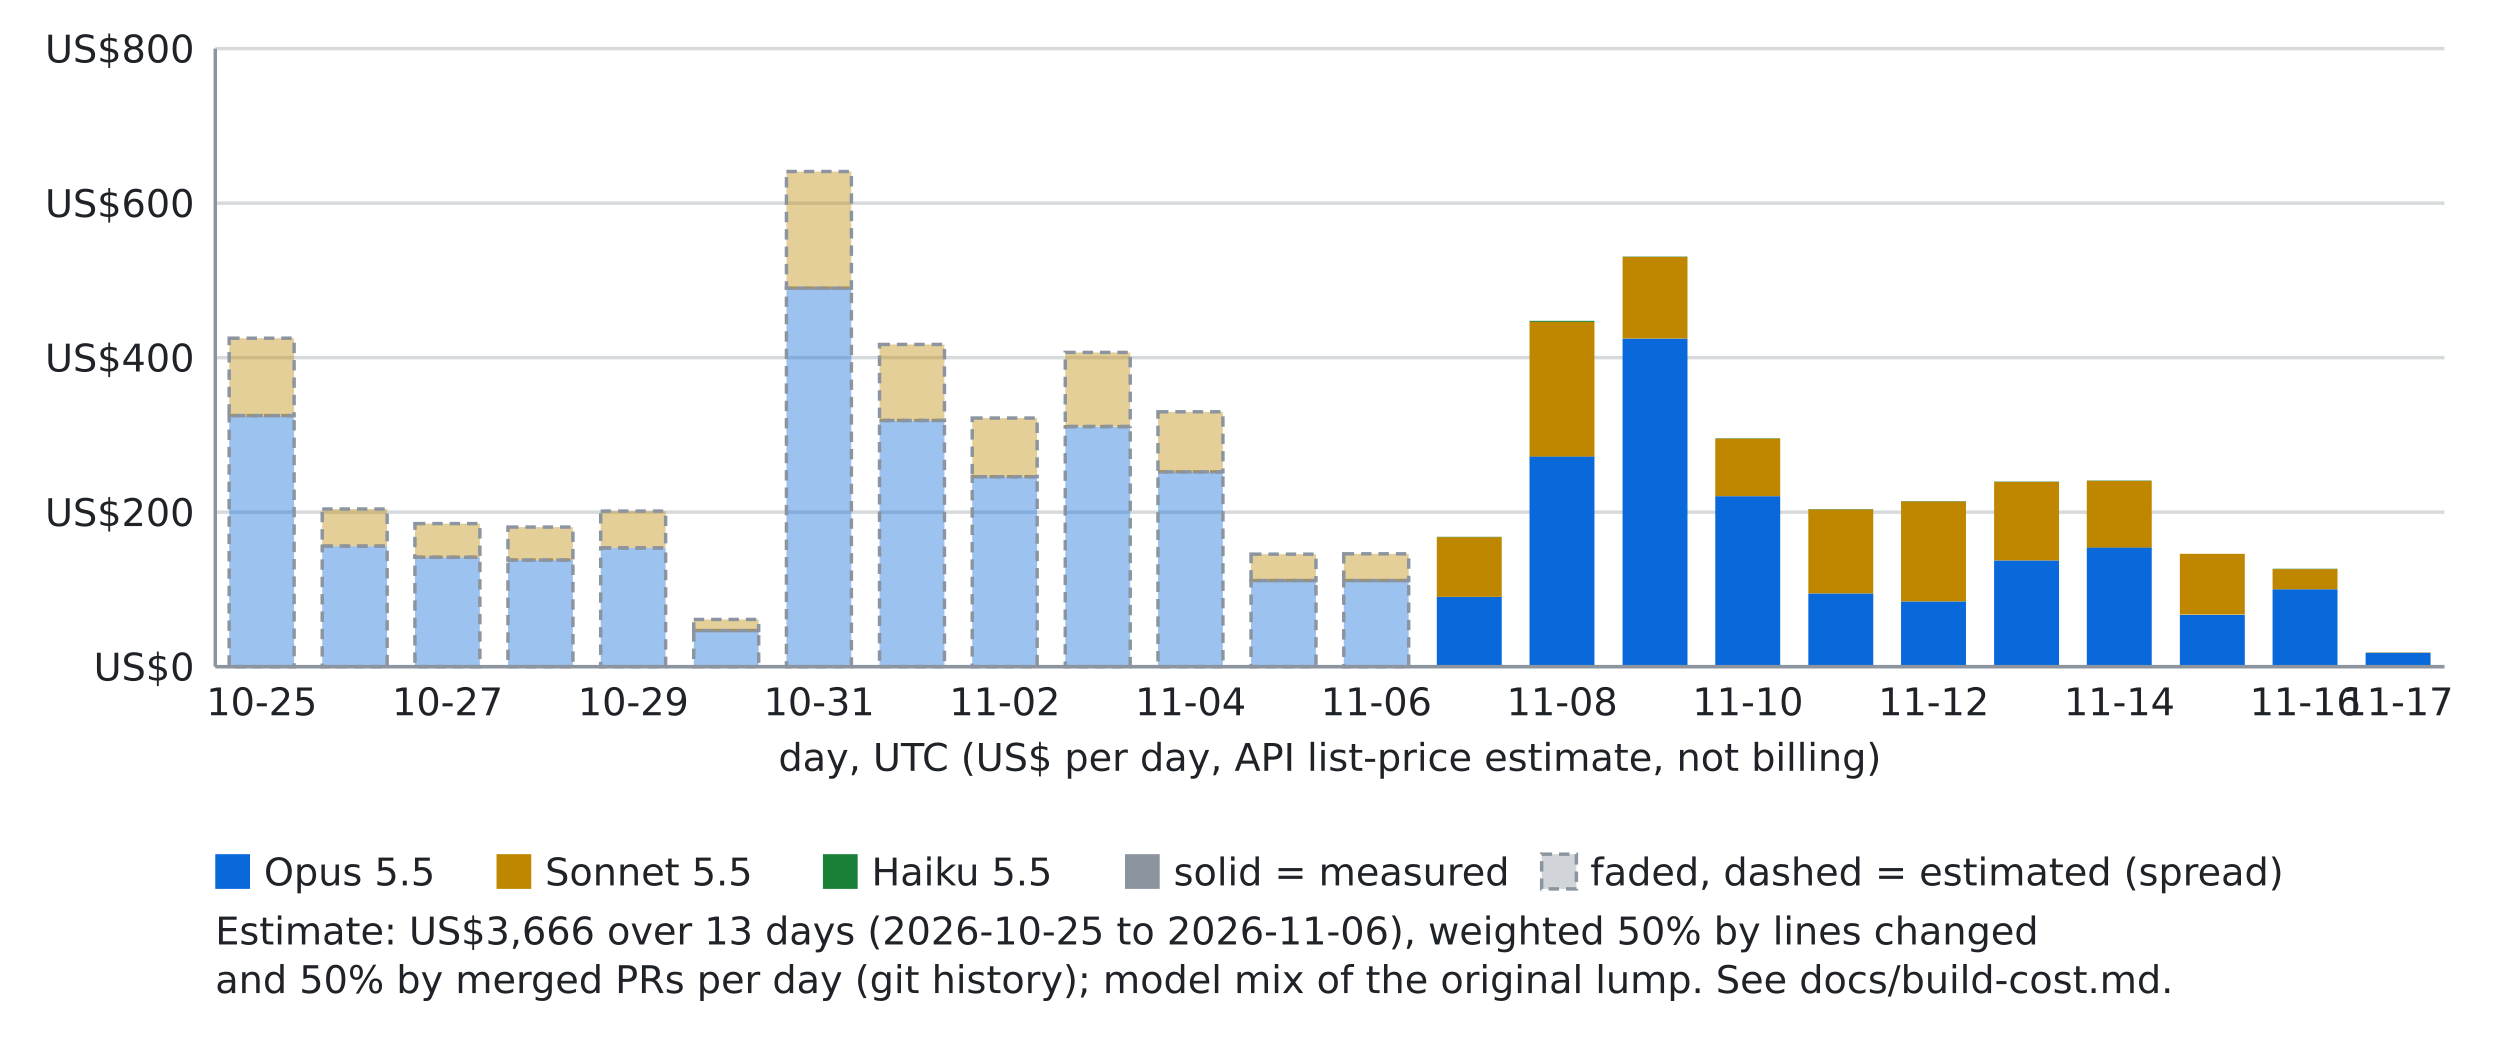
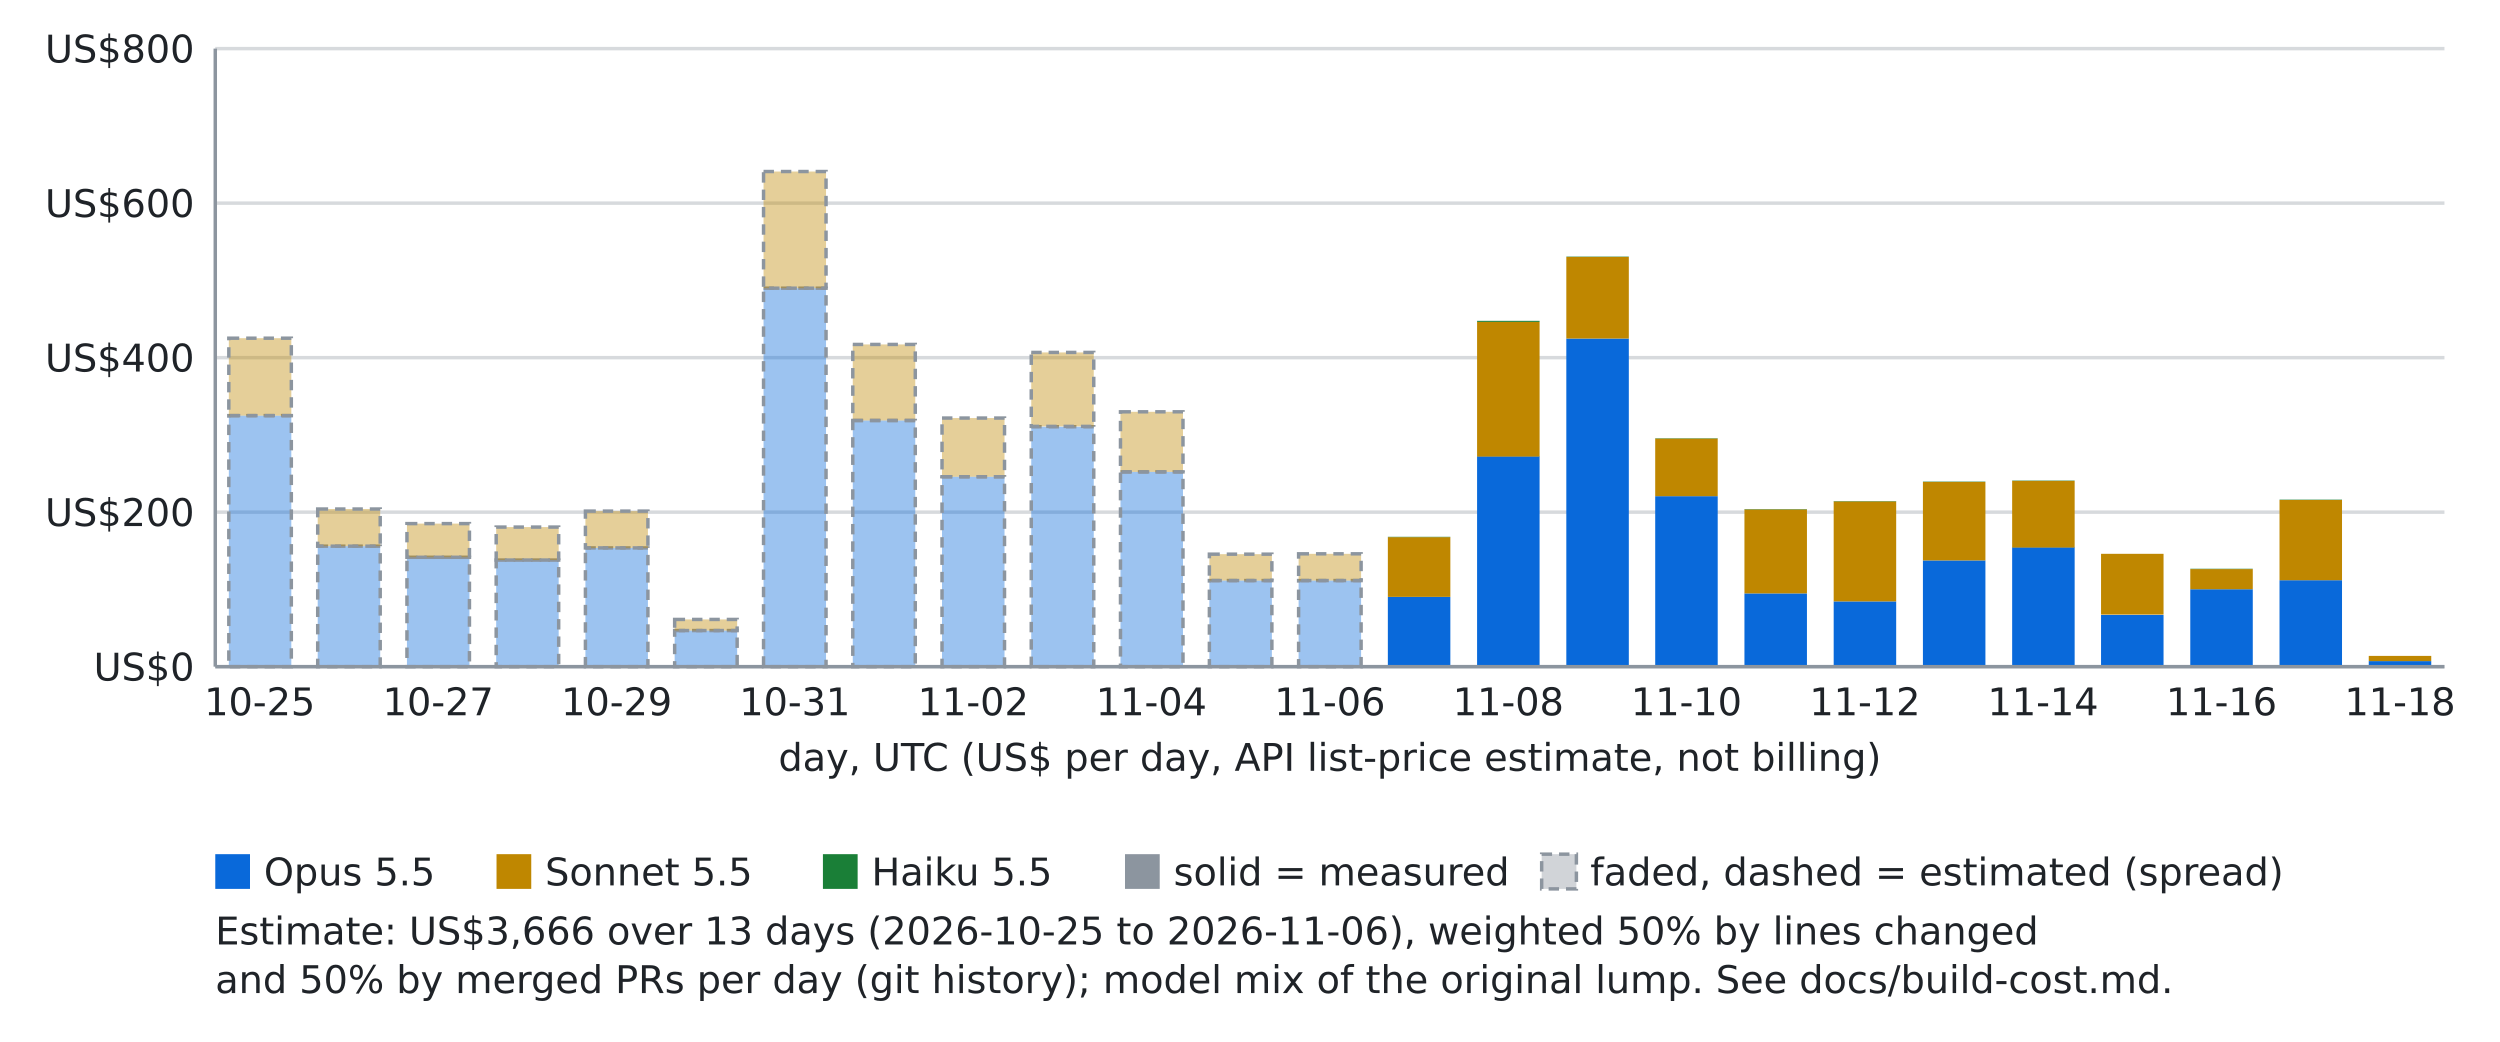
- <svg xmlns="http://www.w3.org/2000/svg" width="720" height="300" viewBox="0 0 720 300" role="img" aria-label="Daily build cost, API list-price estimate, not billing: 2026-10-25 US$425 estimated; 2026-10-26 US$204 estimated; 2026-10-27 US$185 estimated; 2026-10-28 US$181 estimated; 2026-10-29 US$201 estimated; 2026-10-30 US$61 estimated; 2026-10-31 US$641 estimated; 2026-11-01 US$417 estimated; 2026-11-02 US$322 estimated; 2026-11-03 US$407 estimated; 2026-11-04 US$330 estimated; 2026-11-05 US$146 estimated; 2026-11-06 US$146 estimated; 2026-11-07 US$168 measured; 2026-11-08 US$448 measured; 2026-11-09 US$531 measured; 2026-11-10 US$295 measured; 2026-11-11 US$204 measured; 2026-11-12 US$215 measured; 2026-11-13 US$239 measured; 2026-11-14 US$241 measured; 2026-11-15 US$146 measured; 2026-11-16 US$127 measured; 2026-11-17 US$19 measured">
+ <svg xmlns="http://www.w3.org/2000/svg" width="720" height="300" viewBox="0 0 720 300" role="img" aria-label="Daily build cost, API list-price estimate, not billing: 2026-10-25 US$425 estimated; 2026-10-26 US$204 estimated; 2026-10-27 US$185 estimated; 2026-10-28 US$181 estimated; 2026-10-29 US$201 estimated; 2026-10-30 US$61 estimated; 2026-10-31 US$641 estimated; 2026-11-01 US$417 estimated; 2026-11-02 US$322 estimated; 2026-11-03 US$407 estimated; 2026-11-04 US$330 estimated; 2026-11-05 US$146 estimated; 2026-11-06 US$146 estimated; 2026-11-07 US$168 measured; 2026-11-08 US$448 measured; 2026-11-09 US$531 measured; 2026-11-10 US$295 measured; 2026-11-11 US$204 measured; 2026-11-12 US$215 measured; 2026-11-13 US$239 measured; 2026-11-14 US$241 measured; 2026-11-15 US$146 measured; 2026-11-16 US$127 measured; 2026-11-17 US$216 measured; 2026-11-18 US$14 measured">
  <style>text{fill:#1f2328;font:11px Verdana,DejaVu Sans,sans-serif;font-variant-numeric:tabular-nums}.ax{stroke:#8c959f;stroke-width:1}.gr{stroke:#8c959f;stroke-opacity:.35;stroke-width:1}.est{fill-opacity:.4;stroke:#8c959f;stroke-width:1;stroke-dasharray:3 2}.key{fill:#8c959f;fill-opacity:.4;stroke:#8c959f;stroke-dasharray:3 2}.keym{fill:#8c959f}@media (prefers-color-scheme:dark){text{fill:#e6edf3}}.s0{fill:#0969da}.s1{fill:#bf8700}.s2{fill:#1a7f37}.s3{fill:#cf222e}.s4{fill:#8250df}.s5{fill:#6e7781}@media (prefers-color-scheme:dark){.s0{fill:#388bfd}.s1{fill:#d29922}.s2{fill:#3fb950}.s3{fill:#f85149}.s4{fill:#a371f7}.s5{fill:#8b949e}}</style>
  <line class="gr" x1="62" y1="192.0" x2="704" y2="192.0" />
  <text x="56" y="196.0" text-anchor="end">US$0</text>
  <line class="gr" x1="62" y1="147.5" x2="704" y2="147.5" />
  <text x="56" y="151.5" text-anchor="end">US$200</text>
  <line class="gr" x1="62" y1="103.0" x2="704" y2="103.0" />
  <text x="56" y="107.0" text-anchor="end">US$400</text>
  <line class="gr" x1="62" y1="58.5" x2="704" y2="58.5" />
  <text x="56" y="62.5" text-anchor="end">US$600</text>
  <line class="gr" x1="62" y1="14.0" x2="704" y2="14.0" />
  <text x="56" y="18.0" text-anchor="end">US$800</text>
-   <rect x="66.0" y="119.7" width="18.7" height="72.3" class="s0 est" />
-   <rect x="66.0" y="97.4" width="18.7" height="22.3" class="s1 est" />
-   <text x="75.4" y="206" text-anchor="middle">10-25</text>
-   <rect x="92.8" y="157.3" width="18.7" height="34.7" class="s0 est" />
-   <rect x="92.8" y="146.6" width="18.7" height="10.7" class="s1 est" />
-   <rect x="119.5" y="160.5" width="18.7" height="31.5" class="s0 est" />
-   <rect x="119.5" y="150.8" width="18.7" height="9.7" class="s1 est" />
-   <text x="128.9" y="206" text-anchor="middle">10-27</text>
-   <rect x="146.3" y="161.3" width="18.7" height="30.7" class="s0 est" />
-   <rect x="146.3" y="151.8" width="18.7" height="9.5" class="s1 est" />
-   <rect x="173.0" y="157.8" width="18.7" height="34.2" class="s0 est" />
-   <rect x="173.0" y="147.2" width="18.7" height="10.6" class="s1 est" />
-   <text x="182.4" y="206" text-anchor="middle">10-29</text>
-   <rect x="199.8" y="181.6" width="18.7" height="10.4" class="s0 est" />
-   <rect x="199.8" y="178.4" width="18.7" height="3.2" class="s1 est" />
-   <rect x="226.5" y="83.0" width="18.7" height="109.0" class="s0 est" />
-   <rect x="226.5" y="49.4" width="18.7" height="33.6" class="s1 est" />
-   <text x="235.9" y="206" text-anchor="middle">10-31</text>
-   <rect x="253.3" y="121.1" width="18.7" height="70.9" class="s0 est" />
-   <rect x="253.3" y="99.2" width="18.7" height="21.9" class="s1 est" />
-   <rect x="280.0" y="137.3" width="18.7" height="54.7" class="s0 est" />
-   <rect x="280.0" y="120.4" width="18.7" height="16.9" class="s1 est" />
-   <text x="289.4" y="206" text-anchor="middle">11-02</text>
-   <rect x="306.8" y="122.9" width="18.7" height="69.1" class="s0 est" />
-   <rect x="306.8" y="101.5" width="18.7" height="21.3" class="s1 est" />
-   <rect x="333.5" y="135.9" width="18.7" height="56.1" class="s0 est" />
-   <rect x="333.5" y="118.6" width="18.7" height="17.3" class="s1 est" />
-   <text x="342.9" y="206" text-anchor="middle">11-04</text>
-   <rect x="360.3" y="167.2" width="18.7" height="24.8" class="s0 est" />
-   <rect x="360.3" y="159.6" width="18.7" height="7.6" class="s1 est" />
-   <rect x="387.0" y="167.2" width="18.7" height="24.8" class="s0 est" />
-   <rect x="387.0" y="159.5" width="18.7" height="7.7" class="s1 est" />
-   <text x="396.4" y="206" text-anchor="middle">11-06</text>
-   <rect x="413.8" y="171.9" width="18.7" height="20.1" class="s0" />
-   <rect x="413.8" y="154.7" width="18.7" height="17.2" class="s1" />
-   <rect x="413.8" y="154.6" width="18.7" height="0.1" class="s2" />
-   <rect x="440.5" y="131.4" width="18.7" height="60.6" class="s0" />
-   <rect x="440.5" y="92.7" width="18.7" height="38.8" class="s1" />
-   <rect x="440.5" y="92.4" width="18.7" height="0.3" class="s2" />
-   <text x="449.9" y="206" text-anchor="middle">11-08</text>
-   <rect x="467.3" y="97.5" width="18.7" height="94.5" class="s0" />
-   <rect x="467.3" y="74.0" width="18.7" height="23.5" class="s1" />
-   <rect x="467.3" y="73.8" width="18.7" height="0.1" class="s2" />
-   <rect x="494.0" y="142.9" width="18.7" height="49.1" class="s0" />
-   <rect x="494.0" y="126.3" width="18.7" height="16.6" class="s1" />
-   <rect x="494.0" y="126.3" width="18.7" height="0.1" class="s2" />
-   <text x="503.4" y="206" text-anchor="middle">11-10</text>
-   <rect x="520.8" y="170.9" width="18.7" height="21.1" class="s0" />
-   <rect x="520.8" y="146.7" width="18.7" height="24.2" class="s1" />
-   <rect x="520.8" y="146.7" width="18.7" height="0.1" class="s2" />
-   <rect x="547.5" y="173.2" width="18.7" height="18.8" class="s0" />
-   <rect x="547.5" y="144.4" width="18.7" height="28.8" class="s1" />
-   <rect x="547.5" y="144.3" width="18.7" height="0.1" class="s2" />
-   <text x="556.9" y="206" text-anchor="middle">11-12</text>
-   <rect x="574.3" y="161.4" width="18.7" height="30.6" class="s0" />
-   <rect x="574.3" y="138.8" width="18.7" height="22.6" class="s1" />
-   <rect x="574.3" y="138.7" width="18.7" height="0.1" class="s2" />
-   <rect x="601.0" y="157.6" width="18.7" height="34.4" class="s0" />
-   <rect x="601.0" y="138.5" width="18.7" height="19.2" class="s1" />
-   <rect x="601.0" y="138.4" width="18.7" height="0.1" class="s2" />
-   <text x="610.4" y="206" text-anchor="middle">11-14</text>
-   <rect x="627.8" y="177.1" width="18.7" height="14.9" class="s0" />
-   <rect x="627.8" y="159.5" width="18.7" height="17.5" class="s1" />
-   <rect x="627.8" y="159.5" width="18.7" height="0.0" class="s2" />
-   <rect x="654.5" y="169.7" width="18.7" height="22.3" class="s0" />
-   <rect x="654.5" y="163.9" width="18.7" height="5.8" class="s1" />
-   <rect x="654.5" y="163.8" width="18.7" height="0.1" class="s2" />
-   <text x="663.9" y="206" text-anchor="middle">11-16</text>
-   <rect x="681.3" y="188.0" width="18.7" height="4.0" class="s0" />
-   <rect x="681.3" y="187.9" width="18.7" height="0.1" class="s1" />
-   <rect x="681.3" y="187.9" width="18.7" height="0.0" class="s2" />
-   <text x="690.6" y="206" text-anchor="middle">11-17</text>
+   <rect x="65.9" y="119.7" width="18.0" height="72.3" class="s0 est" />
+   <rect x="65.9" y="97.4" width="18.0" height="22.3" class="s1 est" />
+   <text x="74.8" y="206" text-anchor="middle">10-25</text>
+   <rect x="91.5" y="157.3" width="18.0" height="34.7" class="s0 est" />
+   <rect x="91.5" y="146.6" width="18.0" height="10.7" class="s1 est" />
+   <rect x="117.2" y="160.5" width="18.0" height="31.5" class="s0 est" />
+   <rect x="117.2" y="150.8" width="18.0" height="9.7" class="s1 est" />
+   <text x="126.2" y="206" text-anchor="middle">10-27</text>
+   <rect x="142.9" y="161.3" width="18.0" height="30.7" class="s0 est" />
+   <rect x="142.9" y="151.8" width="18.0" height="9.5" class="s1 est" />
+   <rect x="168.6" y="157.8" width="18.0" height="34.2" class="s0 est" />
+   <rect x="168.6" y="147.2" width="18.0" height="10.6" class="s1 est" />
+   <text x="177.6" y="206" text-anchor="middle">10-29</text>
+   <rect x="194.3" y="181.6" width="18.0" height="10.4" class="s0 est" />
+   <rect x="194.3" y="178.4" width="18.0" height="3.2" class="s1 est" />
+   <rect x="219.9" y="83.0" width="18.0" height="109.0" class="s0 est" />
+   <rect x="219.9" y="49.4" width="18.0" height="33.6" class="s1 est" />
+   <text x="228.9" y="206" text-anchor="middle">10-31</text>
+   <rect x="245.6" y="121.1" width="18.0" height="70.9" class="s0 est" />
+   <rect x="245.6" y="99.2" width="18.0" height="21.9" class="s1 est" />
+   <rect x="271.3" y="137.3" width="18.0" height="54.7" class="s0 est" />
+   <rect x="271.3" y="120.4" width="18.0" height="16.9" class="s1 est" />
+   <text x="280.3" y="206" text-anchor="middle">11-02</text>
+   <rect x="297.0" y="122.9" width="18.0" height="69.1" class="s0 est" />
+   <rect x="297.0" y="101.5" width="18.0" height="21.3" class="s1 est" />
+   <rect x="322.7" y="135.9" width="18.0" height="56.1" class="s0 est" />
+   <rect x="322.7" y="118.6" width="18.0" height="17.3" class="s1 est" />
+   <text x="331.6" y="206" text-anchor="middle">11-04</text>
+   <rect x="348.3" y="167.2" width="18.0" height="24.8" class="s0 est" />
+   <rect x="348.3" y="159.6" width="18.0" height="7.6" class="s1 est" />
+   <rect x="374.0" y="167.2" width="18.0" height="24.8" class="s0 est" />
+   <rect x="374.0" y="159.5" width="18.0" height="7.7" class="s1 est" />
+   <text x="383.0" y="206" text-anchor="middle">11-06</text>
+   <rect x="399.7" y="171.9" width="18.0" height="20.1" class="s0" />
+   <rect x="399.7" y="154.7" width="18.0" height="17.2" class="s1" />
+   <rect x="399.7" y="154.6" width="18.0" height="0.1" class="s2" />
+   <rect x="425.4" y="131.4" width="18.0" height="60.6" class="s0" />
+   <rect x="425.4" y="92.7" width="18.0" height="38.8" class="s1" />
+   <rect x="425.4" y="92.4" width="18.0" height="0.3" class="s2" />
+   <text x="434.4" y="206" text-anchor="middle">11-08</text>
+   <rect x="451.1" y="97.5" width="18.0" height="94.5" class="s0" />
+   <rect x="451.1" y="74.0" width="18.0" height="23.5" class="s1" />
+   <rect x="451.1" y="73.8" width="18.0" height="0.1" class="s2" />
+   <rect x="476.7" y="142.9" width="18.0" height="49.1" class="s0" />
+   <rect x="476.7" y="126.3" width="18.0" height="16.6" class="s1" />
+   <rect x="476.7" y="126.3" width="18.0" height="0.1" class="s2" />
+   <text x="485.7" y="206" text-anchor="middle">11-10</text>
+   <rect x="502.4" y="170.9" width="18.0" height="21.1" class="s0" />
+   <rect x="502.4" y="146.7" width="18.0" height="24.2" class="s1" />
+   <rect x="502.4" y="146.7" width="18.0" height="0.1" class="s2" />
+   <rect x="528.1" y="173.2" width="18.0" height="18.8" class="s0" />
+   <rect x="528.1" y="144.4" width="18.0" height="28.8" class="s1" />
+   <rect x="528.1" y="144.3" width="18.0" height="0.1" class="s2" />
+   <text x="537.1" y="206" text-anchor="middle">11-12</text>
+   <rect x="553.8" y="161.4" width="18.0" height="30.6" class="s0" />
+   <rect x="553.8" y="138.8" width="18.0" height="22.6" class="s1" />
+   <rect x="553.8" y="138.7" width="18.0" height="0.1" class="s2" />
+   <rect x="579.5" y="157.6" width="18.0" height="34.4" class="s0" />
+   <rect x="579.5" y="138.5" width="18.0" height="19.2" class="s1" />
+   <rect x="579.5" y="138.4" width="18.0" height="0.1" class="s2" />
+   <text x="588.4" y="206" text-anchor="middle">11-14</text>
+   <rect x="605.1" y="177.1" width="18.0" height="14.9" class="s0" />
+   <rect x="605.1" y="159.5" width="18.0" height="17.5" class="s1" />
+   <rect x="605.1" y="159.5" width="18.0" height="0.0" class="s2" />
+   <rect x="630.8" y="169.7" width="18.0" height="22.3" class="s0" />
+   <rect x="630.8" y="163.9" width="18.0" height="5.8" class="s1" />
+   <rect x="630.8" y="163.8" width="18.0" height="0.1" class="s2" />
+   <text x="639.8" y="206" text-anchor="middle">11-16</text>
+   <rect x="656.5" y="167.1" width="18.0" height="24.9" class="s0" />
+   <rect x="656.5" y="144.0" width="18.0" height="23.1" class="s1" />
+   <rect x="656.5" y="143.9" width="18.0" height="0.1" class="s2" />
+   <rect x="682.2" y="190.4" width="18.0" height="1.6" class="s0" />
+   <rect x="682.2" y="188.9" width="18.0" height="1.5" class="s1" />
+   <rect x="682.2" y="188.9" width="18.0" height="0.0" class="s2" />
+   <text x="691.2" y="206" text-anchor="middle">11-18</text>
  <line class="ax" x1="62" y1="14" x2="62" y2="192" />
  <line class="ax" x1="62" y1="192" x2="704" y2="192" />
  <text x="383" y="222" text-anchor="middle">day, UTC (US$ per day, API list-price estimate, not billing)</text>
  <rect x="62" y="246" width="10" height="10" class="s0" />
  <text x="76" y="255">Opus 5.5</text>
  <rect x="143" y="246" width="10" height="10" class="s1" />
  <text x="157" y="255">Sonnet 5.5</text>
  <rect x="237" y="246" width="10" height="10" class="s2" />
  <text x="251" y="255">Haiku 5.5</text>
  <rect x="324" y="246" width="10" height="10" class="keym" />
  <text x="338" y="255">solid = measured</text>
  <rect x="444" y="246" width="10" height="10" class="key" />
  <text x="458" y="255">faded, dashed = estimated (spread)</text>
  <text x="62" y="272">Estimate: US$3,666 over 13 days (2026-10-25 to 2026-11-06), weighted 50% by lines changed</text>
  <text x="62" y="286">and 50% by merged PRs per day (git history); model mix of the original lump. See docs/build-cost.md.</text>
</svg>
